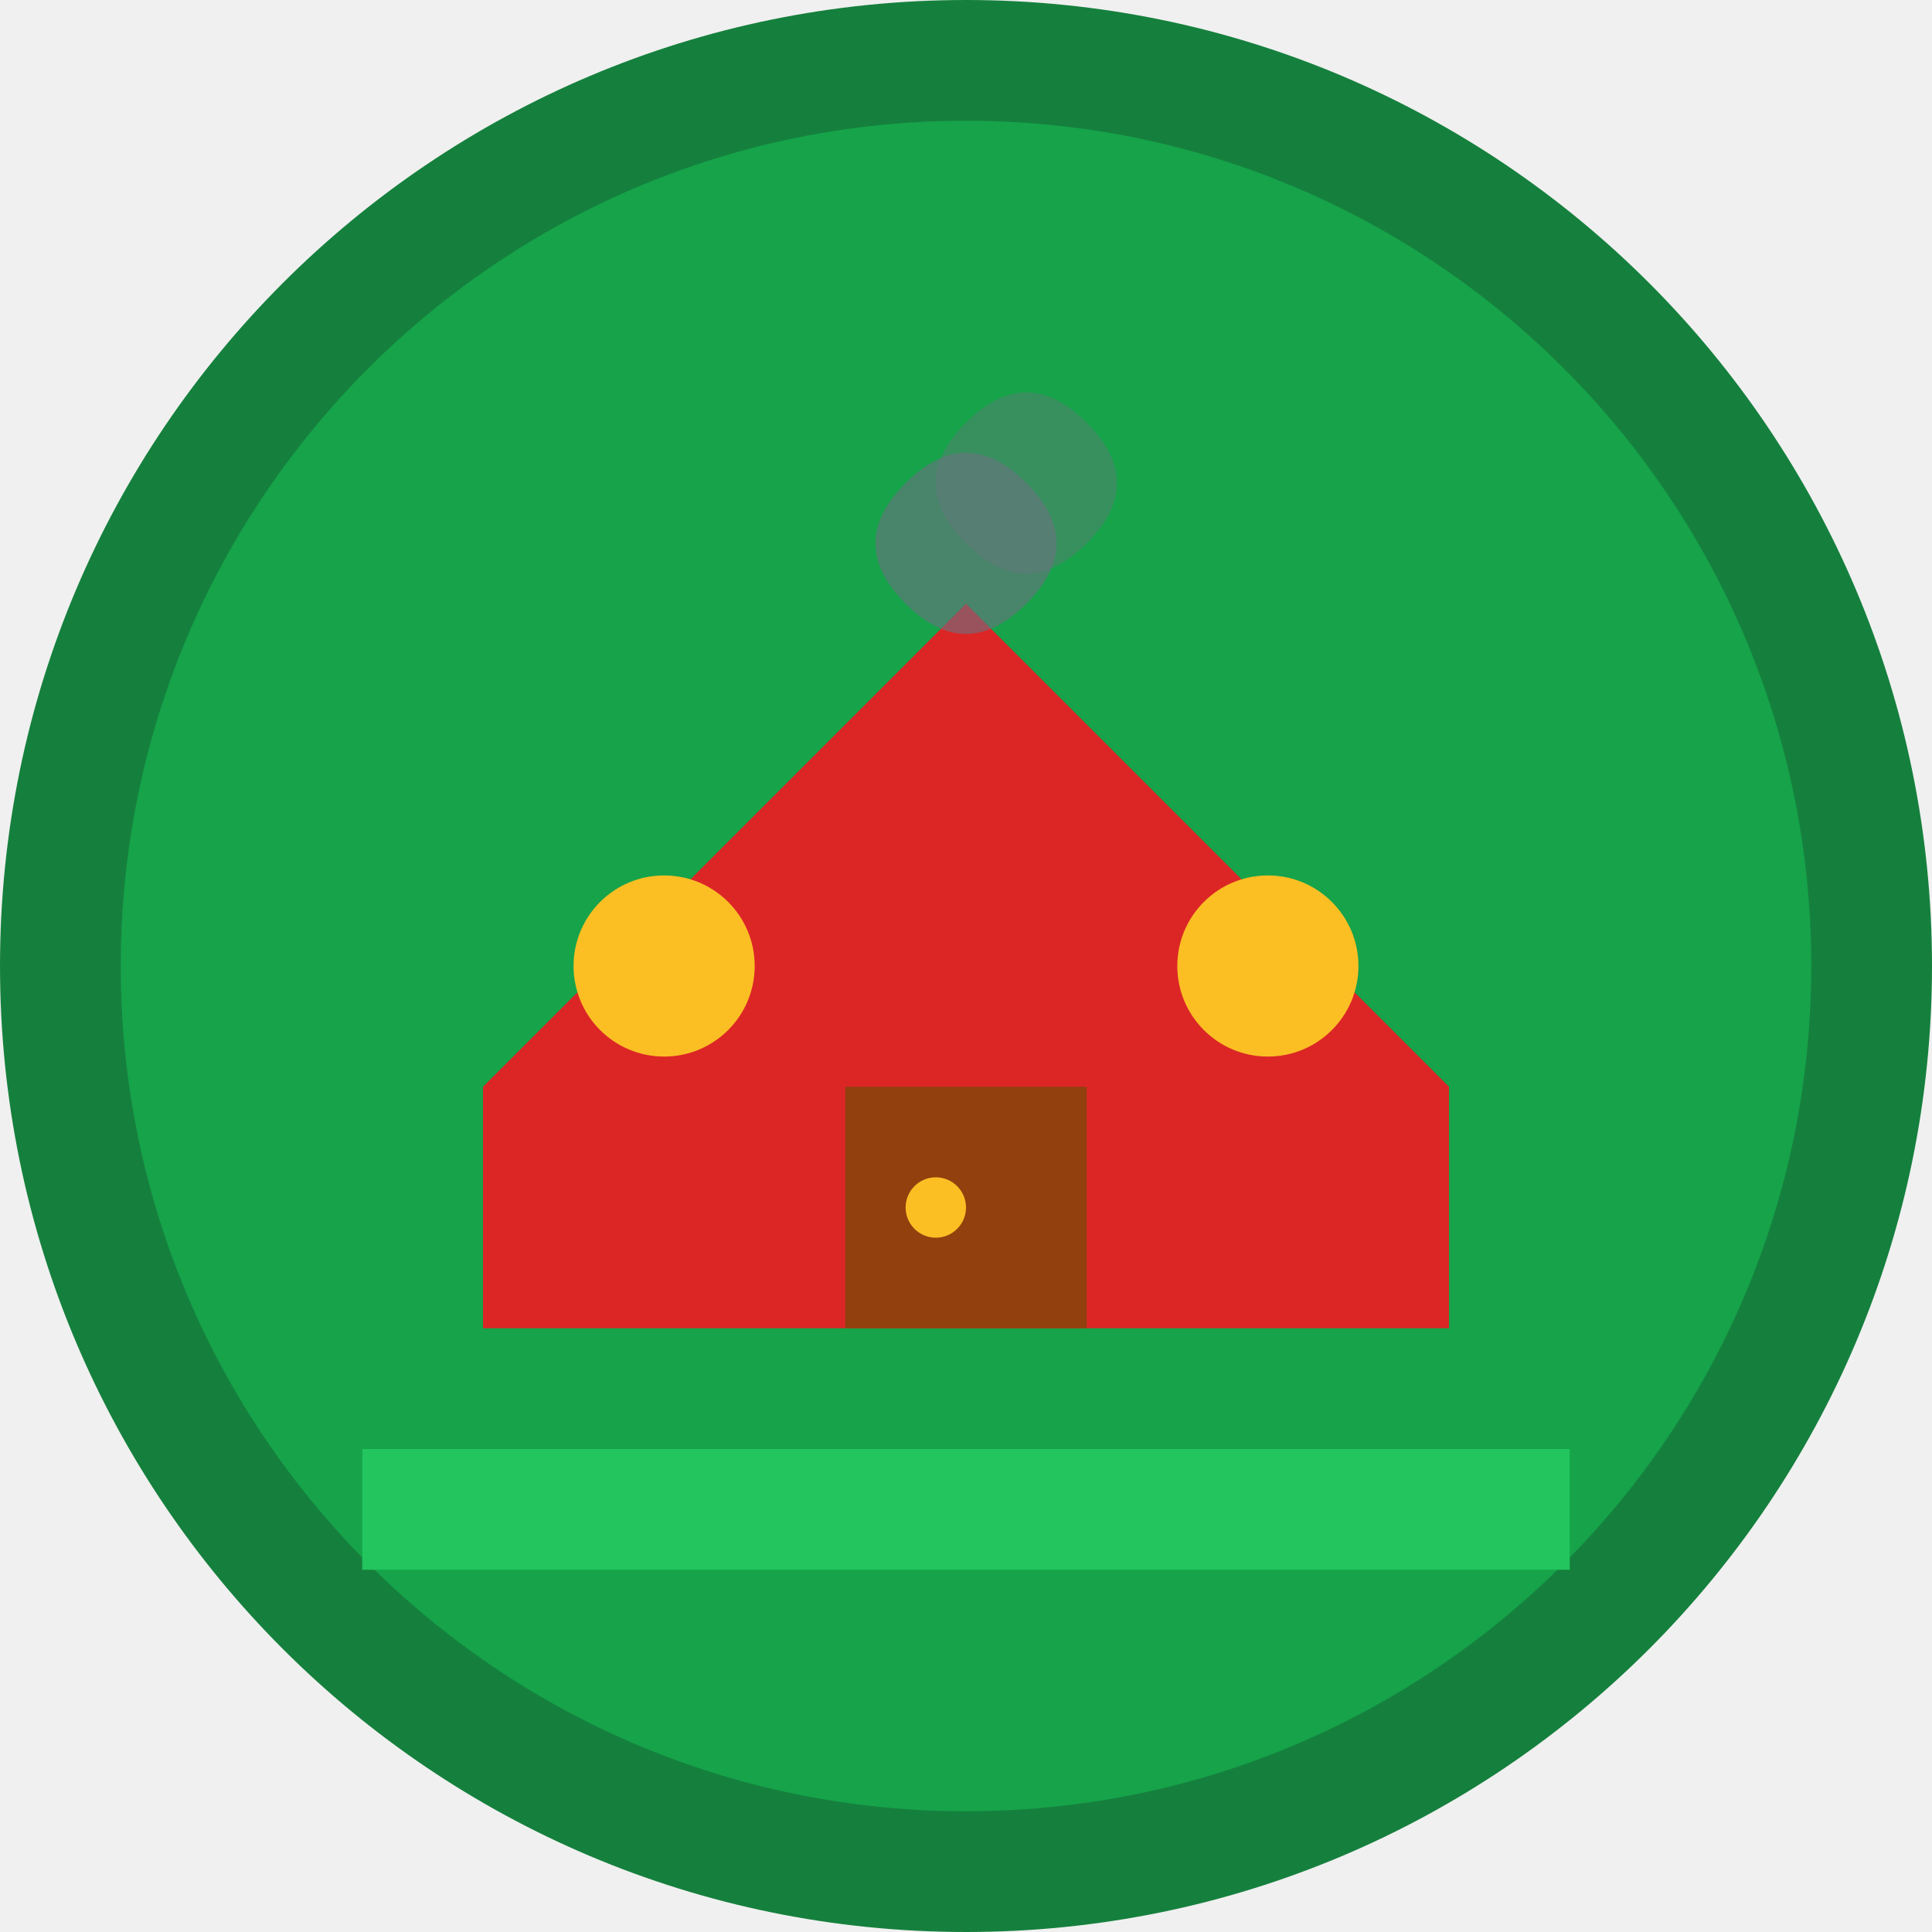
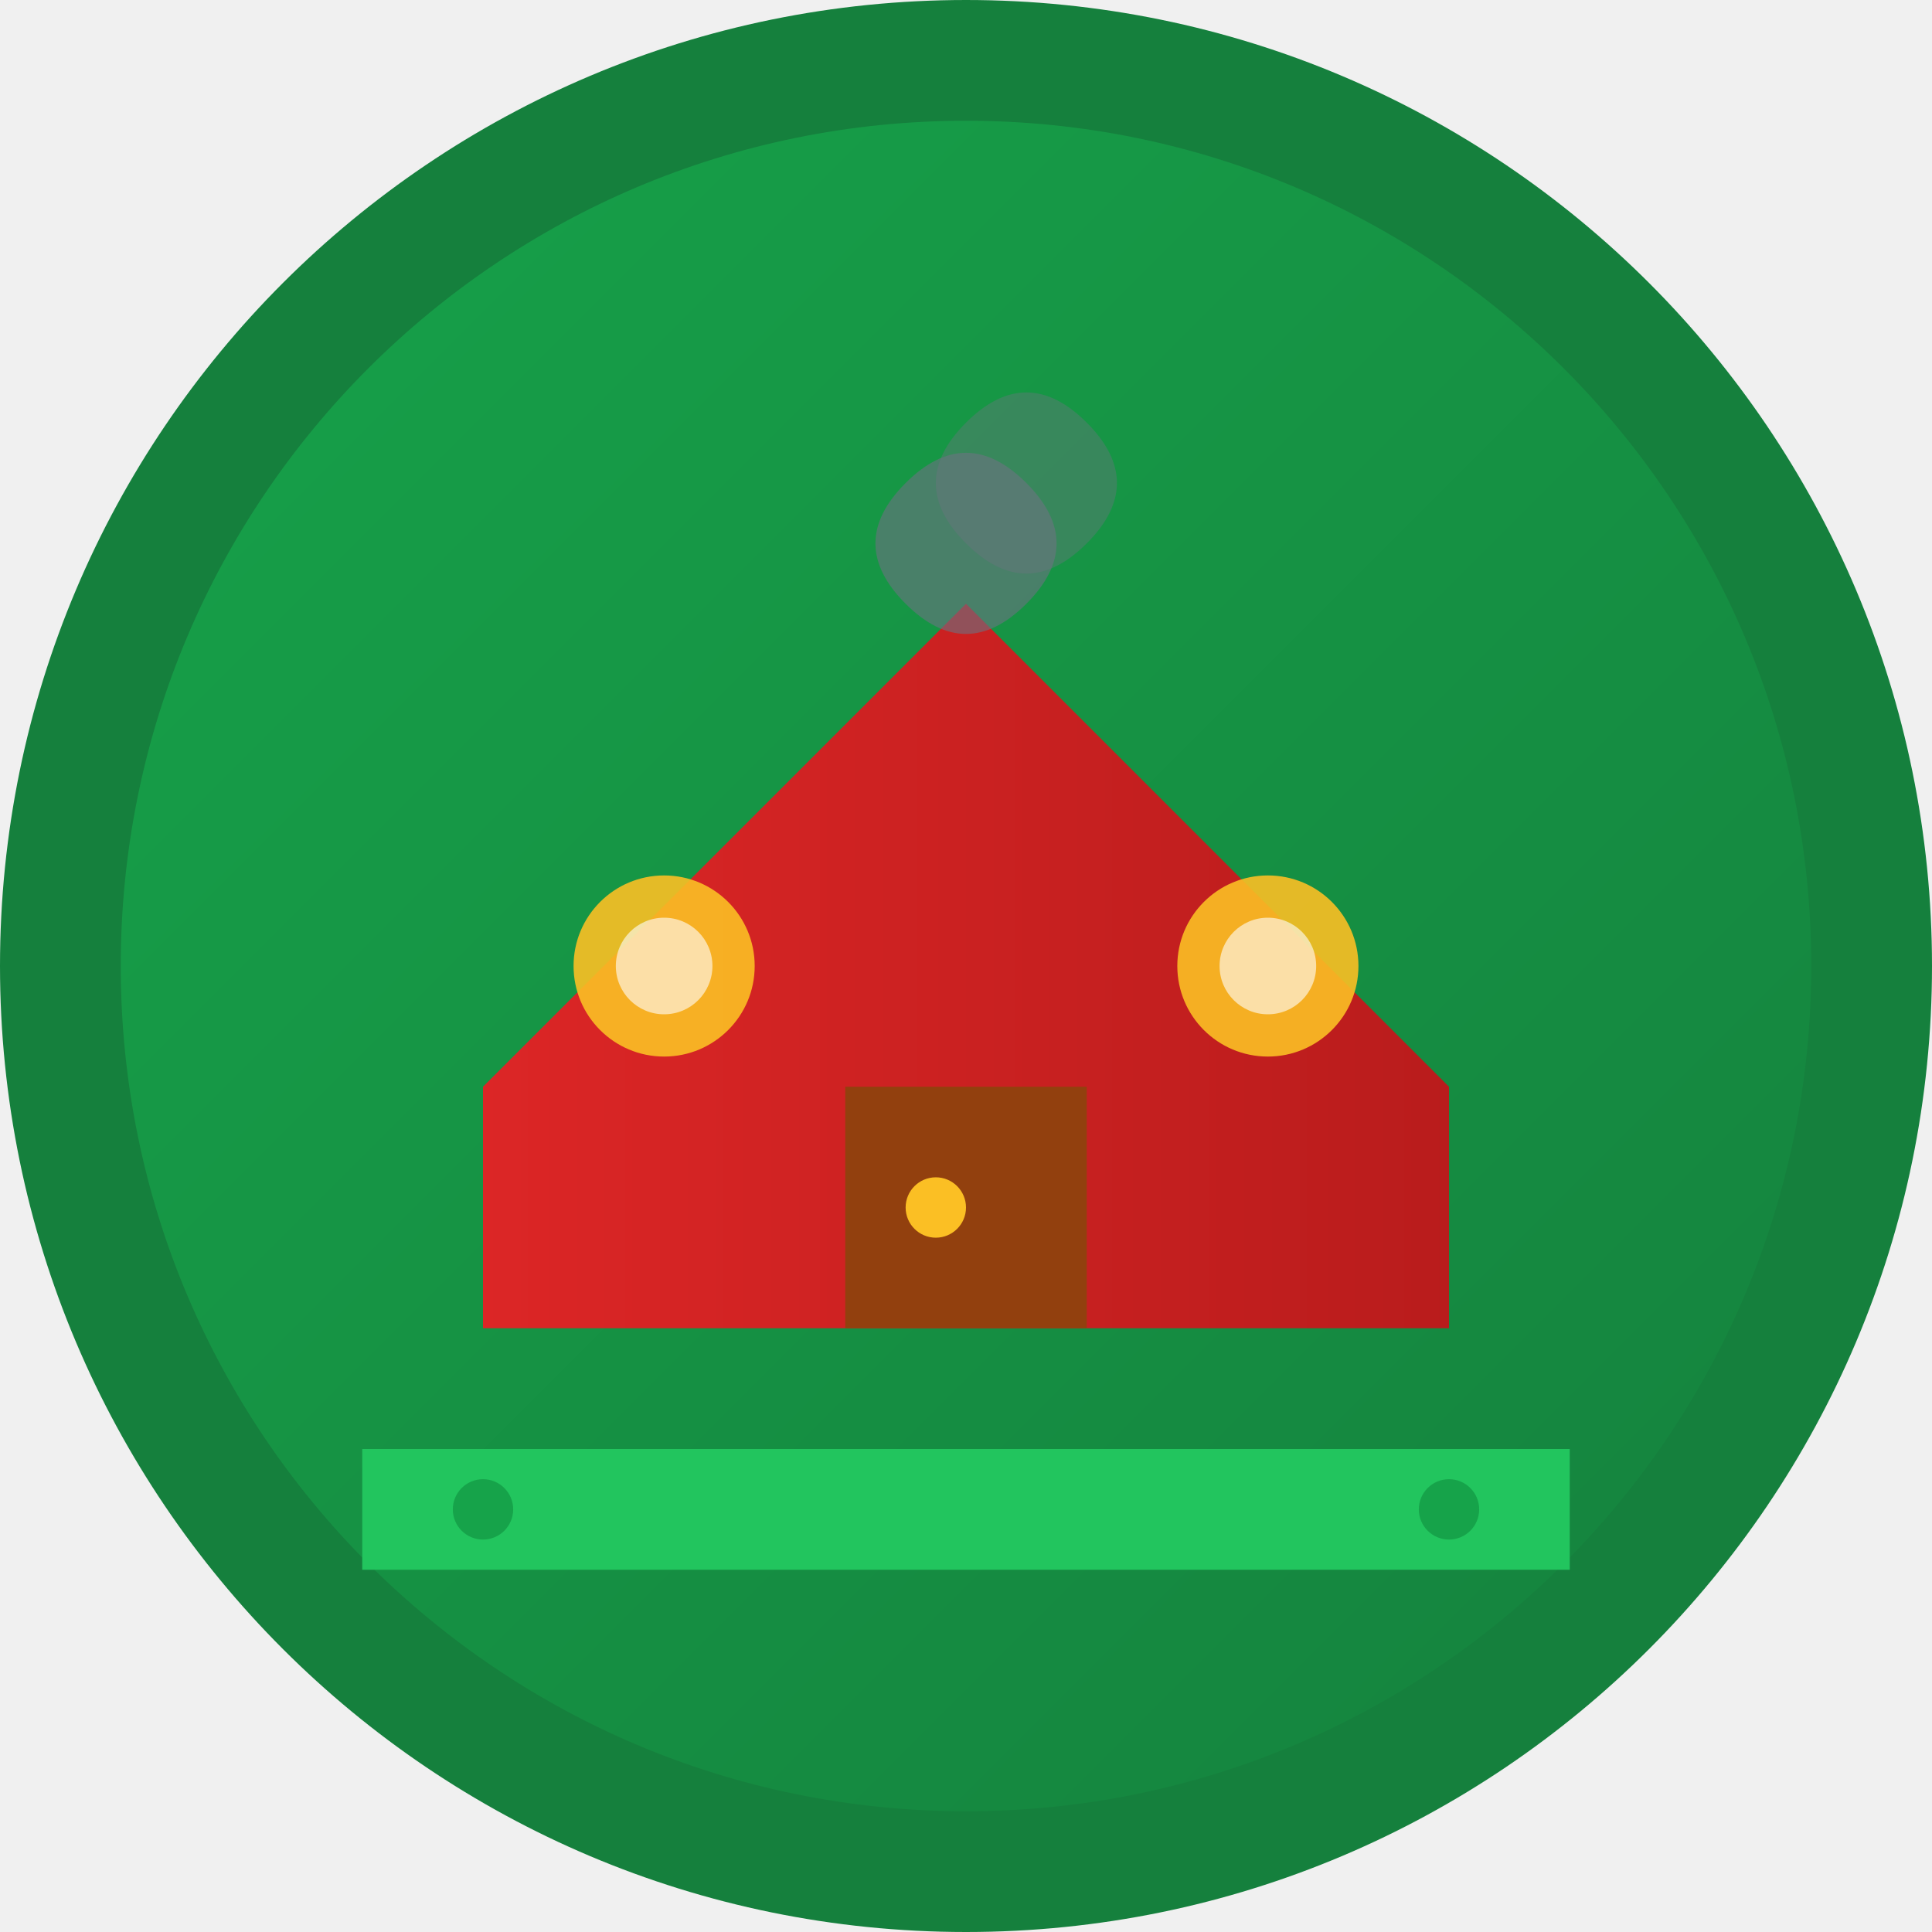
<svg xmlns="http://www.w3.org/2000/svg" viewBox="0 0 32 32" fill="none">
-   <circle cx="16" cy="16" r="15" fill="#16a34a" stroke="#15803d" stroke-width="2" />
-   <path d="M8 18 L16 10 L24 18 L24 22 L8 22 Z" fill="#dc2626" />
+   <defs>
+     <linearGradient id="bgGradient" x1="0%" y1="0%" x2="100%" y2="100%">
+       <stop offset="0%" style="stop-color:#16a34a;stop-opacity:1" />
+       <stop offset="100%" style="stop-color:#15803d;stop-opacity:1" />
+     </linearGradient>
+     <linearGradient id="roofGradient" x1="0%" y1="0%" x2="100%" y2="0%">
+       <stop offset="0%" style="stop-color:#dc2626;stop-opacity:1" />
+       <stop offset="100%" style="stop-color:#b91c1c;stop-opacity:1" />
+     </linearGradient>
+   </defs>
+   <circle cx="16" cy="16" r="15" fill="url(#bgGradient)" stroke="#15803d" stroke-width="2" />
+   <path d="M8 18 L16 10 L24 18 L24 22 L8 22 Z" fill="url(#roofGradient)" />
  <rect x="14" y="18" width="4" height="4" fill="#92400e" />
  <circle cx="15.5" cy="20" r="0.5" fill="#fbbf24" />
-   <circle cx="11" cy="16" r="1.5" fill="#fbbf24" />
-   <circle cx="21" cy="16" r="1.5" fill="#fbbf24" />
+   <circle cx="11" cy="16" r="1.5" fill="#fbbf24" opacity="0.9" />
+   <circle cx="21" cy="16" r="1.5" fill="#fbbf24" opacity="0.9" />
+   <circle cx="11" cy="16" r="0.8" fill="#ffffff" opacity="0.6" />
+   <circle cx="21" cy="16" r="0.8" fill="#ffffff" opacity="0.6" />
  <path d="M15 8 Q16 7 17 8 Q18 9 17 10 Q16 11 15 10 Q14 9 15 8" fill="#6b7280" opacity="0.6" />
  <path d="M16 7 Q17 6 18 7 Q19 8 18 9 Q17 10 16 9 Q15 8 16 7" fill="#6b7280" opacity="0.4" />
  <path d="M6 24 L26 24 L26 26 L6 26 Z" fill="#22c55e" />
+   <circle cx="8" cy="25" r="0.5" fill="#16a34a" />
+   <circle cx="24" cy="25" r="0.5" fill="#16a34a" />
</svg>
